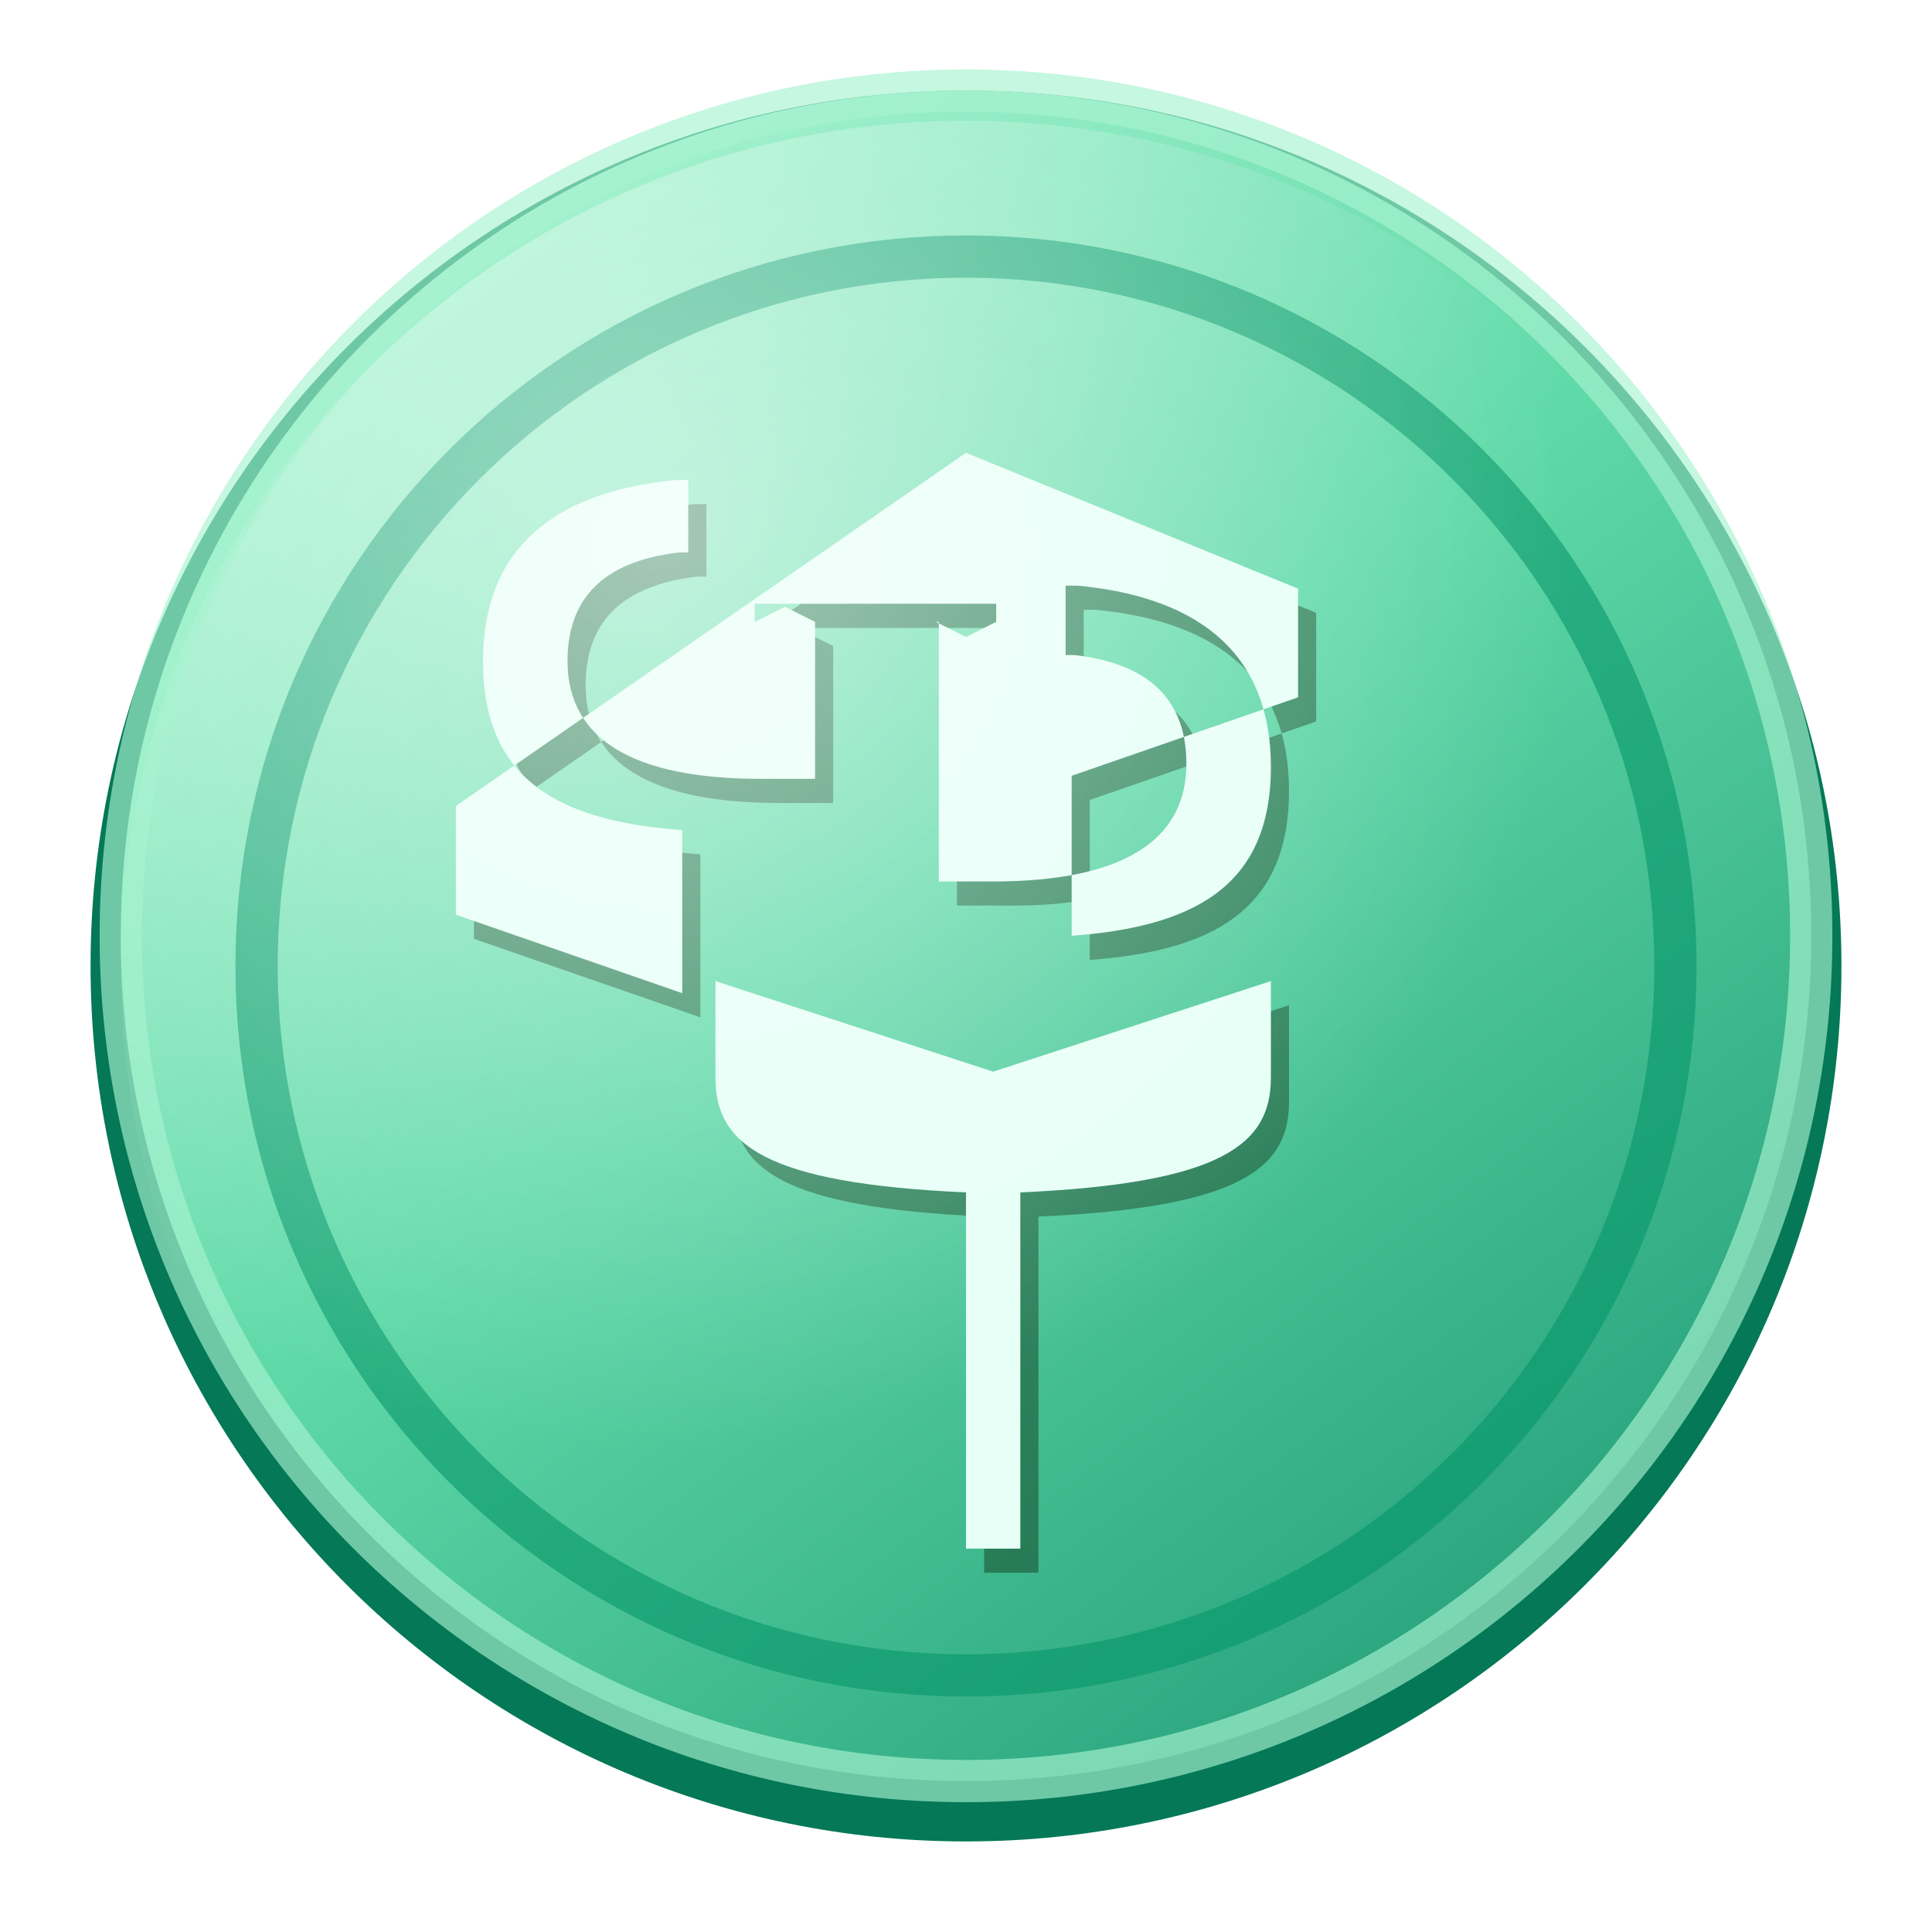
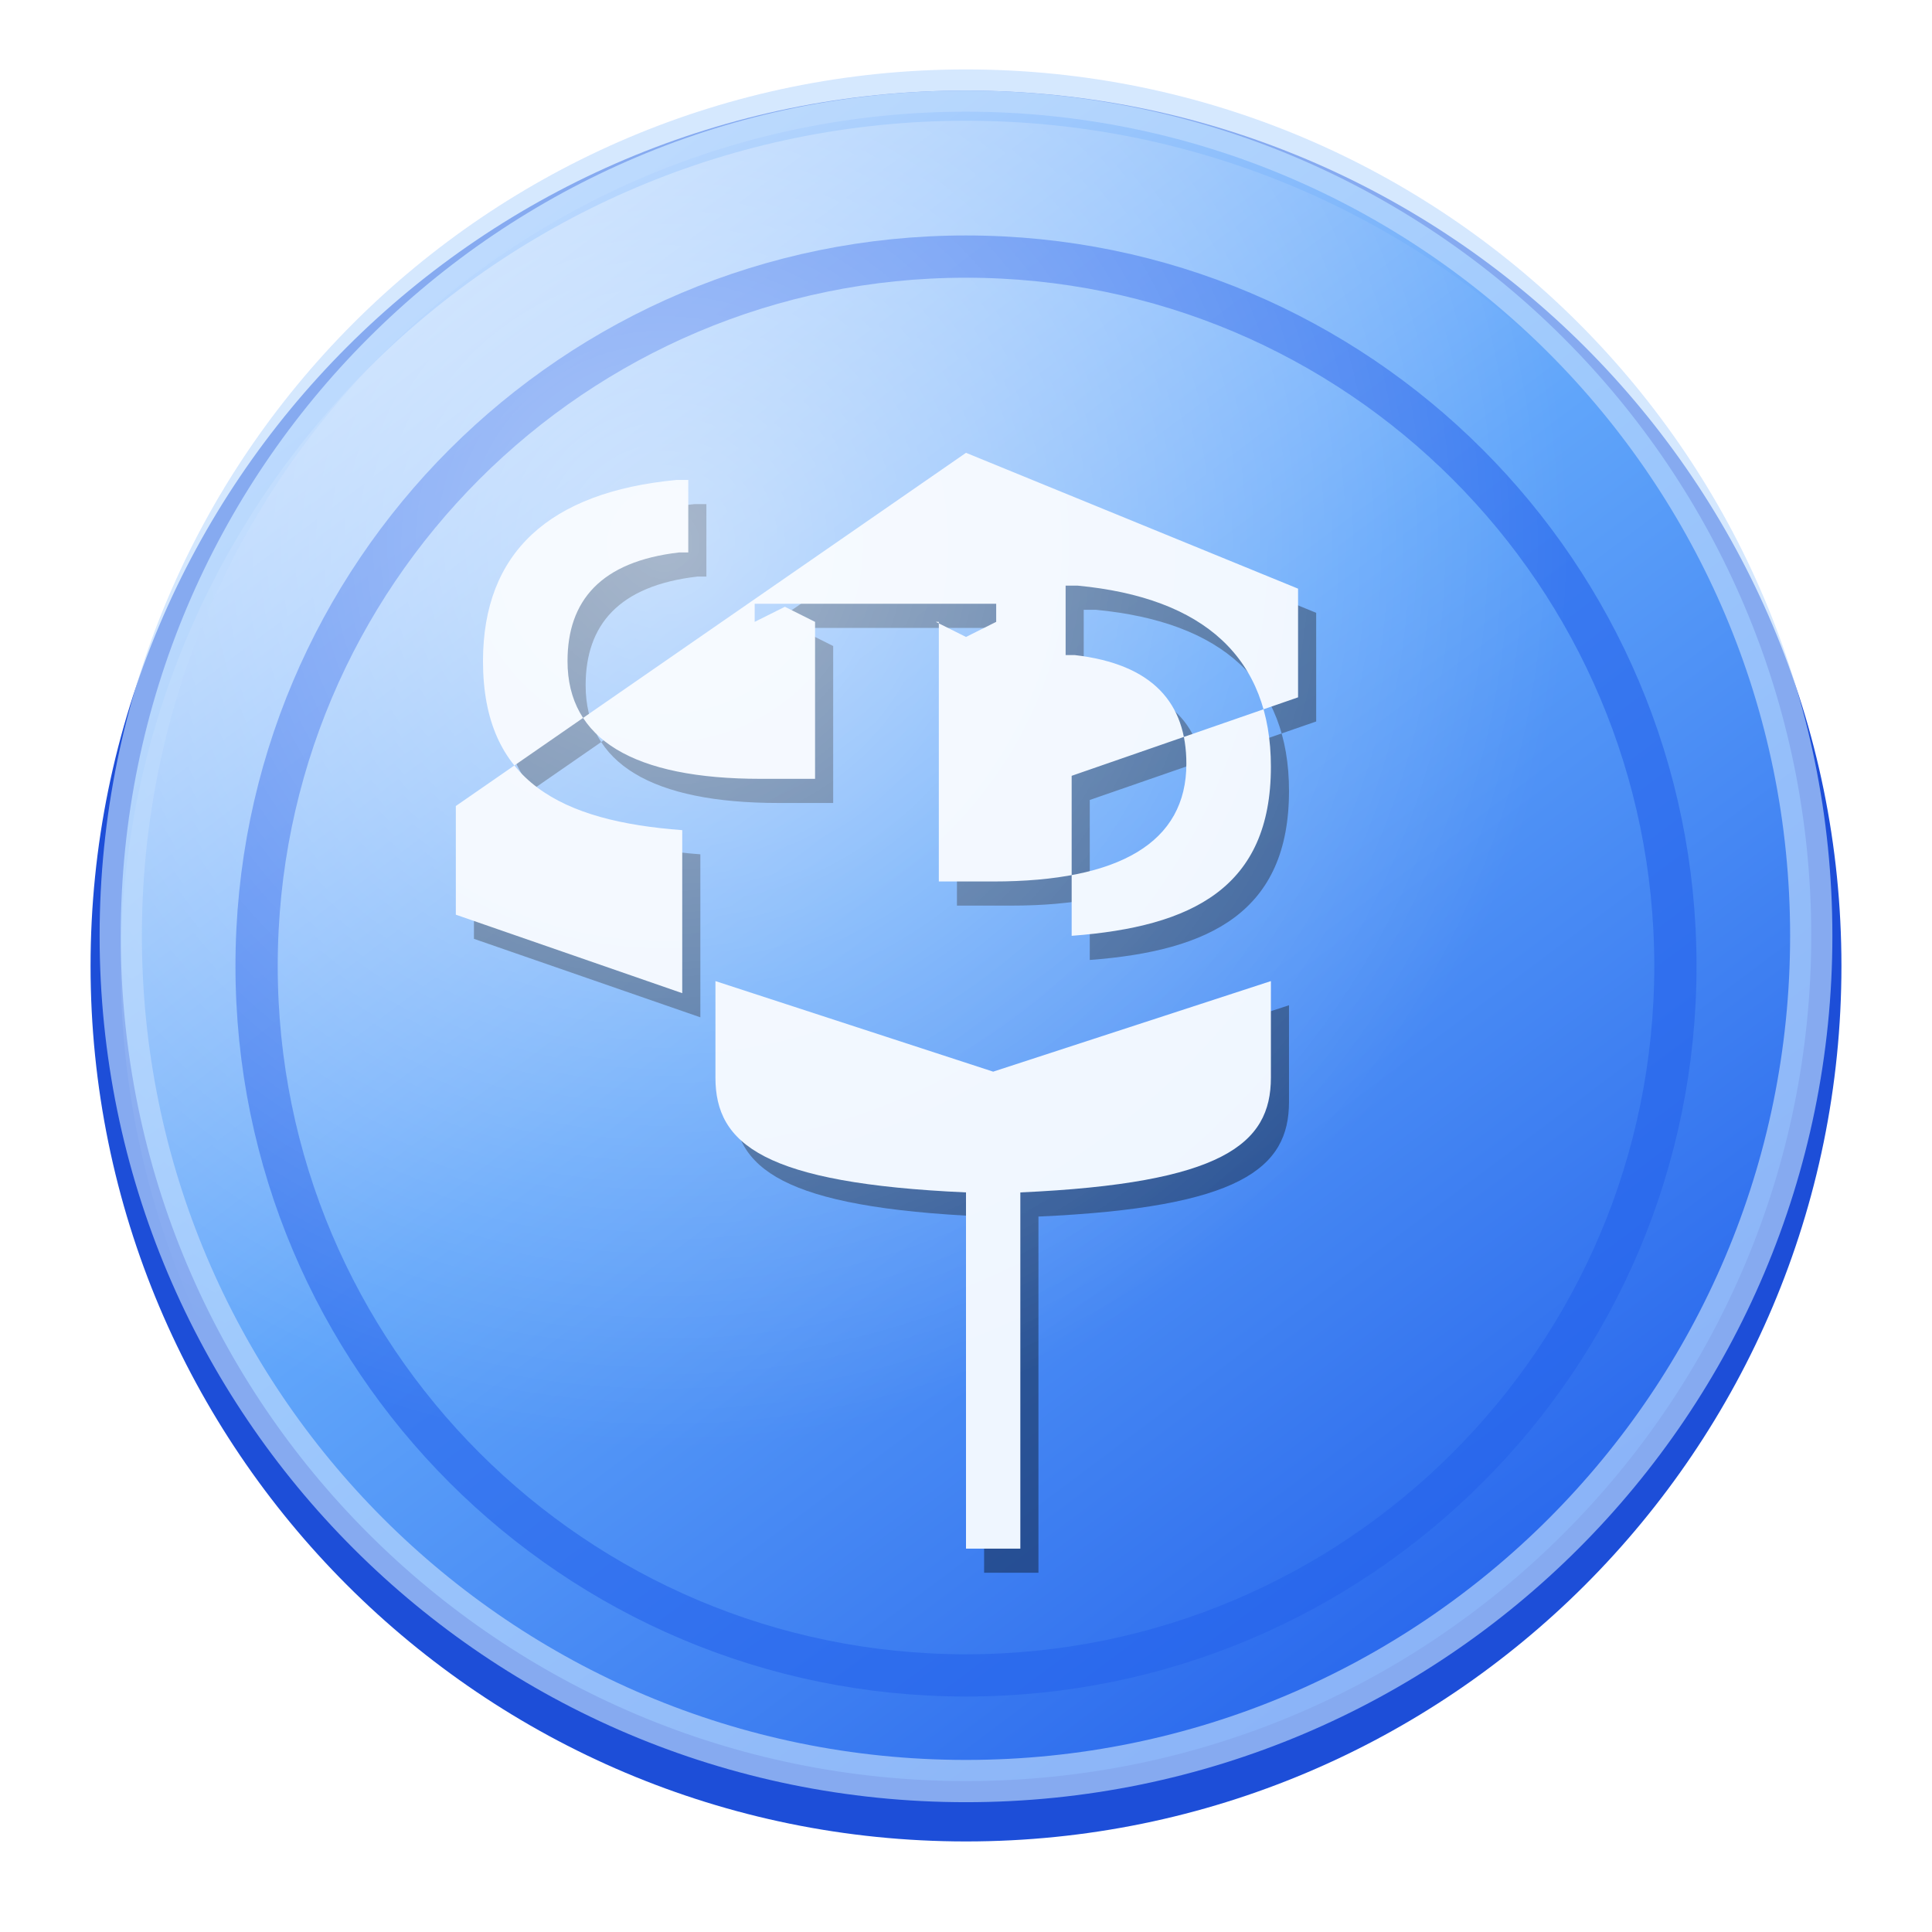
<svg xmlns="http://www.w3.org/2000/svg" viewBox="0 0 64 64">
  <defs>
    <linearGradient id="usF" x1="14" y1="8" x2="50" y2="56" gradientUnits="userSpaceOnUse">
-       <stop offset="0" stop-color="#a7f3d0" />
-       <stop offset=".45" stop-color="#5fd9a8" />
-       <stop offset="1" stop-color="#26a17b" />
+       <stop offset="0" stop-color="#bfdbfe" />
+       <stop offset=".45" stop-color="#60a5fa" />
+       <stop offset="1" stop-color="#2563eb" />
    </linearGradient>
    <radialGradient id="usHi" cx="22" cy="18" r="30" gradientUnits="userSpaceOnUse">
      <stop offset="0" stop-color="#fff" stop-opacity=".5" />
      <stop offset="1" stop-color="#fff" stop-opacity="0" />
    </radialGradient>
  </defs>
-   <circle cx="32" cy="32" r="29" fill="#047857" />
+   <circle cx="32" cy="32" r="29" fill="#1d4ed8" />
  <circle cx="32" cy="31" r="28" fill="url(#usF)" />
-   <circle cx="32" cy="32" r="23.5" fill="none" stroke="#059669" stroke-width="1.4" opacity=".6" />
-   <path d="M32 15l11 4.5v3.6l-7.5 2.6V31c4-.3 6.6-1.6 6.6-5.6 0-3.6-2.2-5.6-6.4-6h-.4v2.3h.3c2.6.3 3.7 1.6 3.7 3.6 0 2.6-2.2 3.9-6.4 3.9h-1.8v-8.6L31 20.6l1 .5 1-.5V20h-8v.6l1-.5 1 .5v5.2h-1.8c-4.2 0-6.4-1.3-6.4-3.9 0-2 1.1-3.3 3.7-3.6h.3V15.9h-.4c-4.2.4-6.4 2.4-6.4 6 0 4 2.6 5.3 6.6 5.6v5.4l-7.5-2.6v-3.6L32 15zM23.7 32.5v3.2c0 2.2 1.6 3.5 8.3 3.8v11.8h1.8V39.5c6.7-.3 8.3-1.6 8.3-3.8v-3.2l-9.2 3-9.2-3z" fill="#11401f" opacity=".5" transform="translate(0.6 0.8)" />
-   <path d="M32 15l11 4.5v3.6l-7.5 2.6V31c4-.3 6.6-1.6 6.6-5.6 0-3.6-2.2-5.6-6.4-6h-.4v2.3h.3c2.6.3 3.7 1.6 3.7 3.6 0 2.6-2.2 3.9-6.4 3.9h-1.8v-8.6L31 20.6l1 .5 1-.5V20h-8v.6l1-.5 1 .5v5.2h-1.8c-4.2 0-6.4-1.3-6.4-3.9 0-2 1.1-3.3 3.7-3.6h.3V15.9h-.4c-4.2.4-6.4 2.4-6.4 6 0 4 2.6 5.3 6.6 5.6v5.4l-7.5-2.6v-3.6L32 15zM23.7 32.5v3.2c0 2.2 1.6 3.5 8.3 3.8v11.8h1.8V39.5c6.7-.3 8.3-1.6 8.3-3.8v-3.2l-9.2 3-9.2-3z" fill="#e6fff7" />
+   <circle cx="32" cy="32" r="23.5" fill="none" stroke="#2563eb" stroke-width="1.4" opacity=".6" />
+   <path d="M32 15l11 4.5v3.6l-7.5 2.6V31c4-.3 6.6-1.6 6.6-5.6 0-3.6-2.2-5.6-6.4-6h-.4v2.3h.3c2.6.3 3.7 1.6 3.7 3.6 0 2.6-2.2 3.9-6.4 3.9h-1.8v-8.6L31 20.6l1 .5 1-.5V20h-8v.6l1-.5 1 .5v5.2h-1.8c-4.2 0-6.4-1.3-6.4-3.9 0-2 1.1-3.3 3.7-3.6h.3V15.9h-.4c-4.2.4-6.4 2.4-6.4 6 0 4 2.6 5.3 6.6 5.6v5.4l-7.5-2.6v-3.6L32 15zM23.7 32.5v3.2c0 2.2 1.6 3.5 8.3 3.8v11.8h1.8V39.5c6.7-.3 8.3-1.6 8.3-3.8v-3.2l-9.2 3-9.2-3z" fill="#0f2038" opacity=".5" transform="translate(0.6 0.8)" />
+   <path d="M32 15l11 4.5v3.6l-7.5 2.6V31c4-.3 6.6-1.6 6.6-5.6 0-3.6-2.2-5.6-6.4-6h-.4v2.3h.3c2.6.3 3.7 1.6 3.7 3.6 0 2.6-2.2 3.9-6.4 3.9h-1.8v-8.6L31 20.6l1 .5 1-.5V20h-8v.6l1-.5 1 .5v5.2h-1.8c-4.2 0-6.4-1.3-6.4-3.9 0-2 1.1-3.3 3.7-3.6h.3V15.9h-.4c-4.2.4-6.4 2.4-6.4 6 0 4 2.6 5.3 6.6 5.6v5.4l-7.5-2.6v-3.6L32 15zM23.7 32.5v3.2c0 2.2 1.6 3.5 8.3 3.8v11.8h1.8V39.5c6.7-.3 8.3-1.6 8.3-3.8v-3.2l-9.2 3-9.2-3z" fill="#eff6ff" />
  <circle cx="32" cy="32" r="28" fill="url(#usHi)" />
-   <circle cx="32" cy="31" r="28" fill="none" stroke="#a7f3d0" stroke-width="1.4" opacity=".65" />
+   <circle cx="32" cy="31" r="28" fill="none" stroke="#bfdbfe" stroke-width="1.4" opacity=".65" />
</svg>
